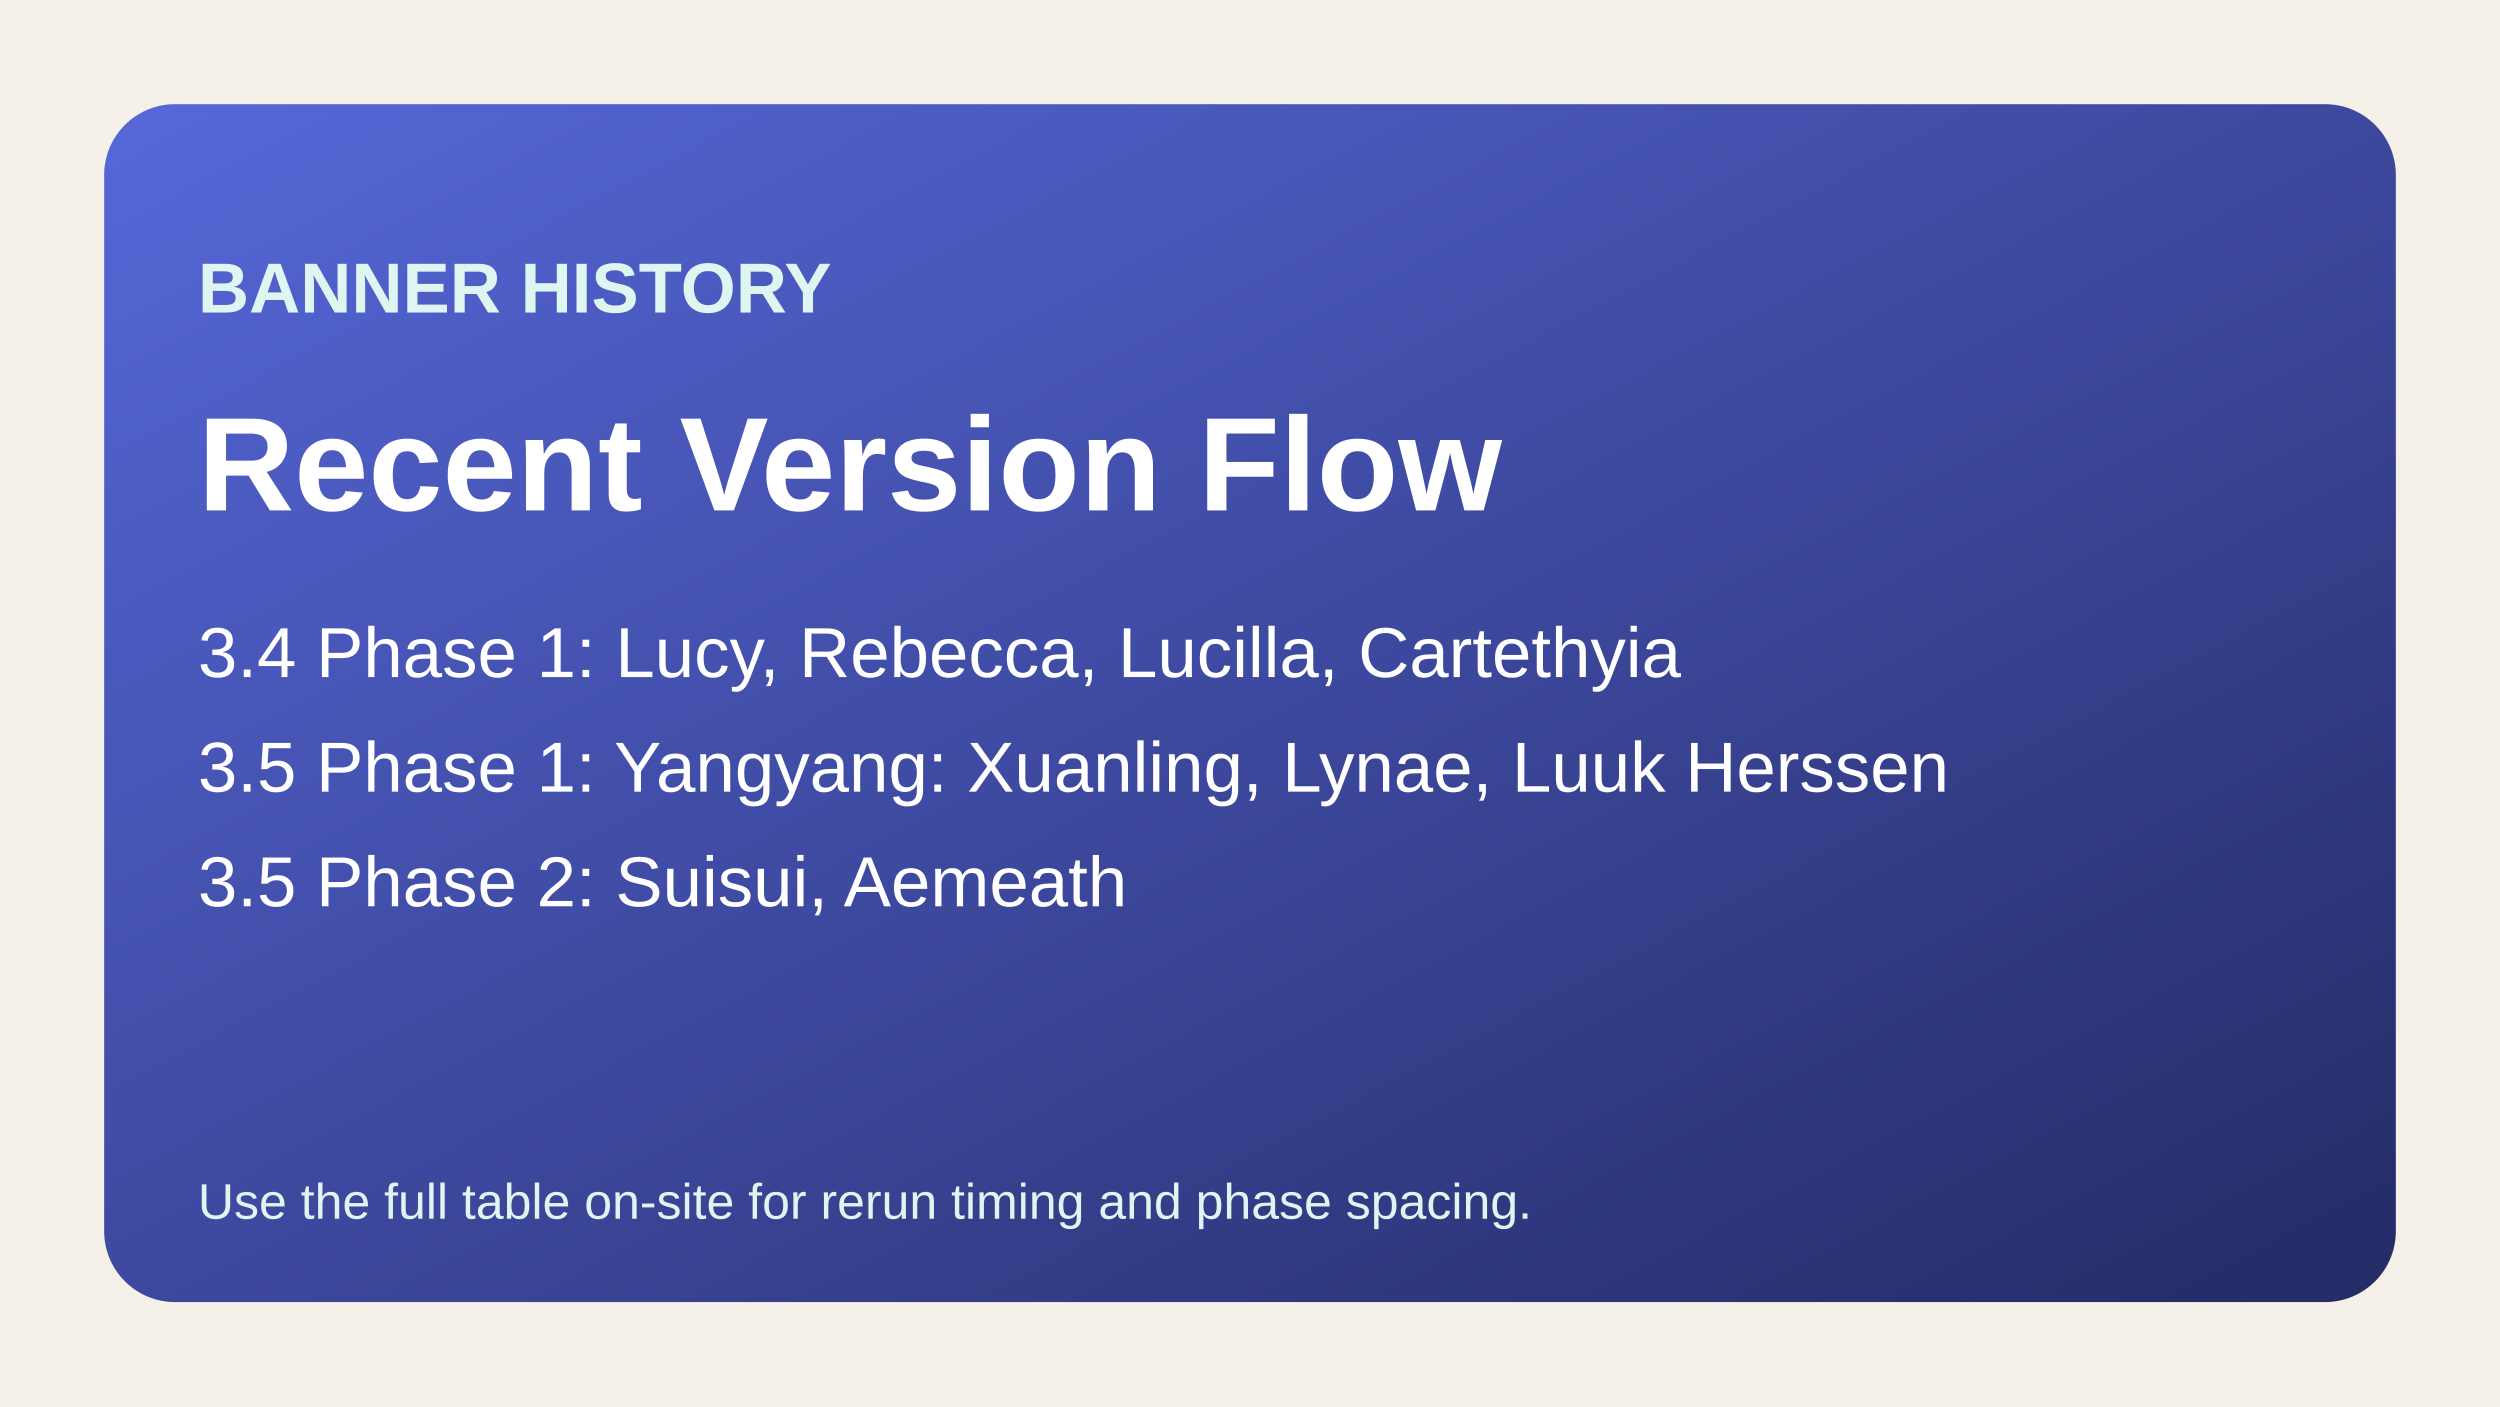
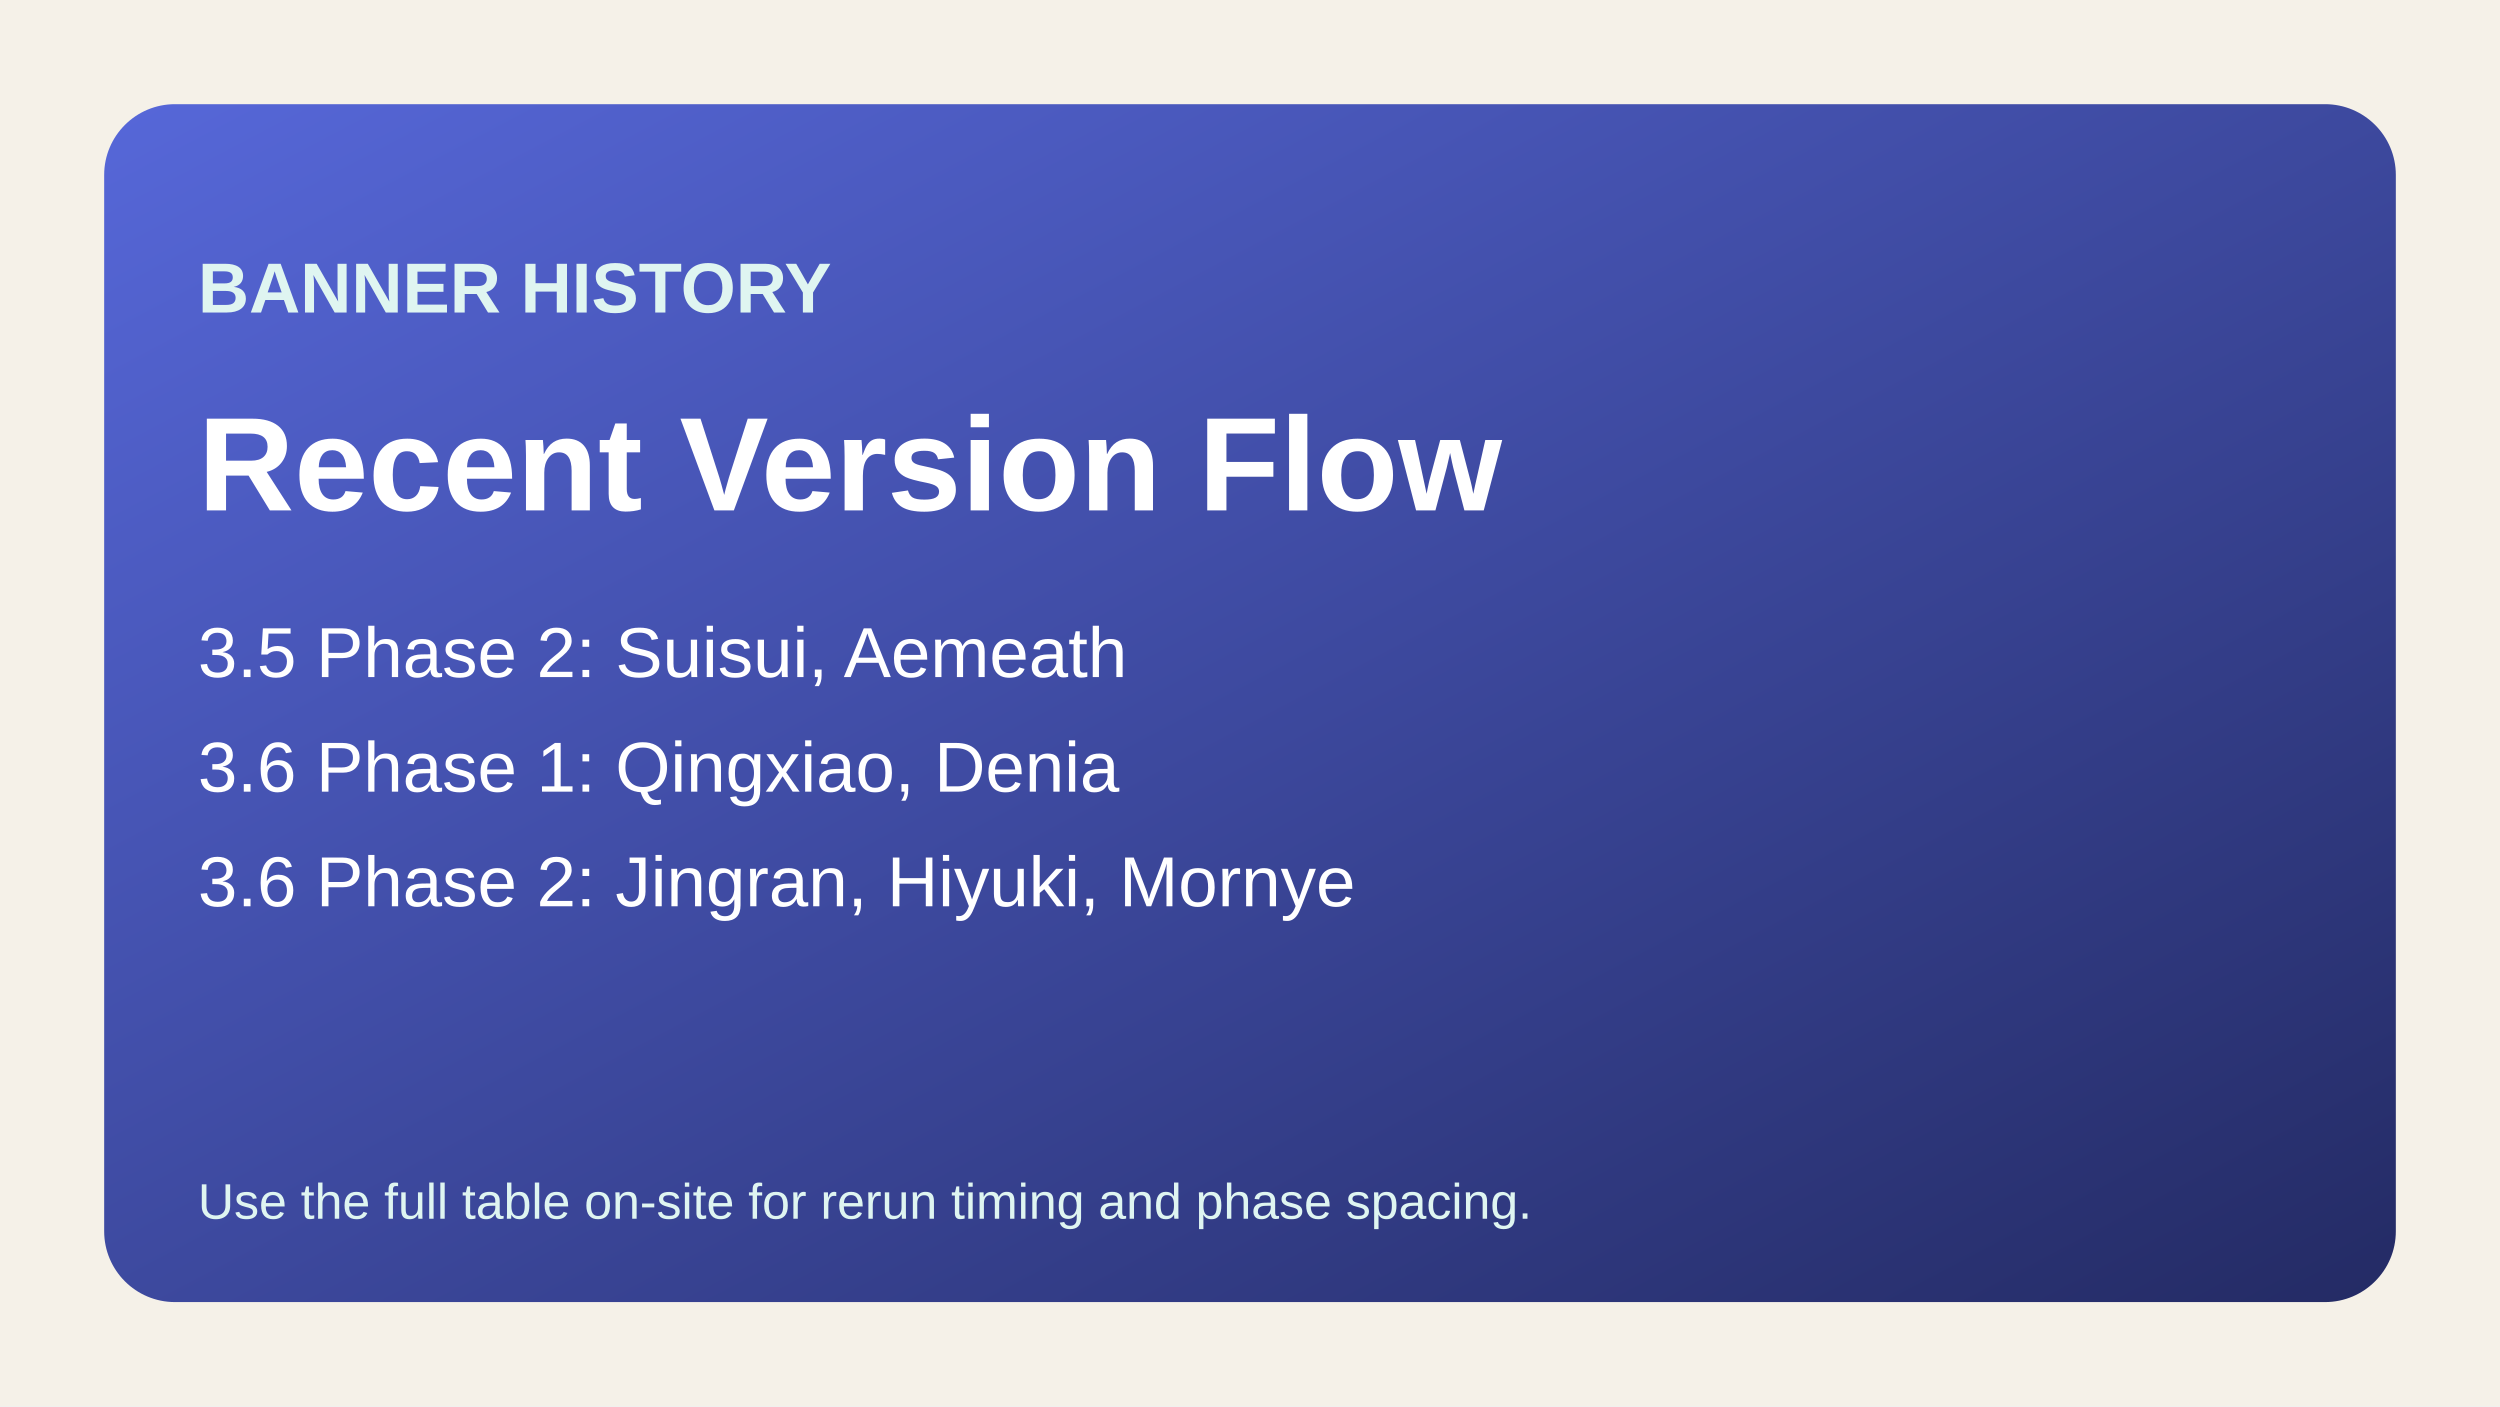
<svg xmlns="http://www.w3.org/2000/svg" width="1200" height="675" viewBox="0 0 1200 675" role="img" aria-labelledby="title desc">
  <defs>
    <linearGradient id="bg" x1="0" y1="0" x2="1" y2="1">
      <stop offset="0%" stop-color="#5667d8" />
      <stop offset="100%" stop-color="#242b65" />
    </linearGradient>
  </defs>
  <rect width="1200" height="675" fill="#f5f1e8" />
  <rect x="50" y="50" width="1100" height="575" rx="34" fill="url(#bg)" />
  <text x="95" y="150" fill="#dff5f1" font-family="Space Grotesk, Arial, sans-serif" font-size="34" font-weight="700">BANNER HISTORY</text>
  <text x="95" y="245" fill="#ffffff" font-family="Space Grotesk, Arial, sans-serif" font-size="64" font-weight="700">Recent Version Flow</text>
-   <text x="95" y="325" fill="#ffffff" font-family="IBM Plex Sans, Arial, sans-serif" font-size="34">3.4 Phase 1: Lucy, Rebecca, Lucilla, Cartethyia</text>
-   <text x="95" y="380" fill="#ffffff" font-family="IBM Plex Sans, Arial, sans-serif" font-size="34">3.5 Phase 1: Yangyang: Xuanling, Lynae, Luuk Herssen</text>
-   <text x="95" y="435" fill="#ffffff" font-family="IBM Plex Sans, Arial, sans-serif" font-size="34">3.5 Phase 2: Suisui, Aemeath</text>
+   <text x="95" y="325" fill="#ffffff" font-family="IBM Plex Sans, Arial, sans-serif" font-size="34">3.5 Phase 2: Suisui, Aemeath</text>
+   <text x="95" y="380" fill="#ffffff" font-family="IBM Plex Sans, Arial, sans-serif" font-size="34">3.6 Phase 1: Qingxiao, Denia</text>
+   <text x="95" y="435" fill="#ffffff" font-family="IBM Plex Sans, Arial, sans-serif" font-size="34">3.6 Phase 2: Jingran, Hiyuki, Mornye</text>
  <text x="95" y="585" fill="#dff5f1" font-family="IBM Plex Sans, Arial, sans-serif" font-size="24">Use the full table on-site for rerun timing and phase spacing.</text>
</svg>
